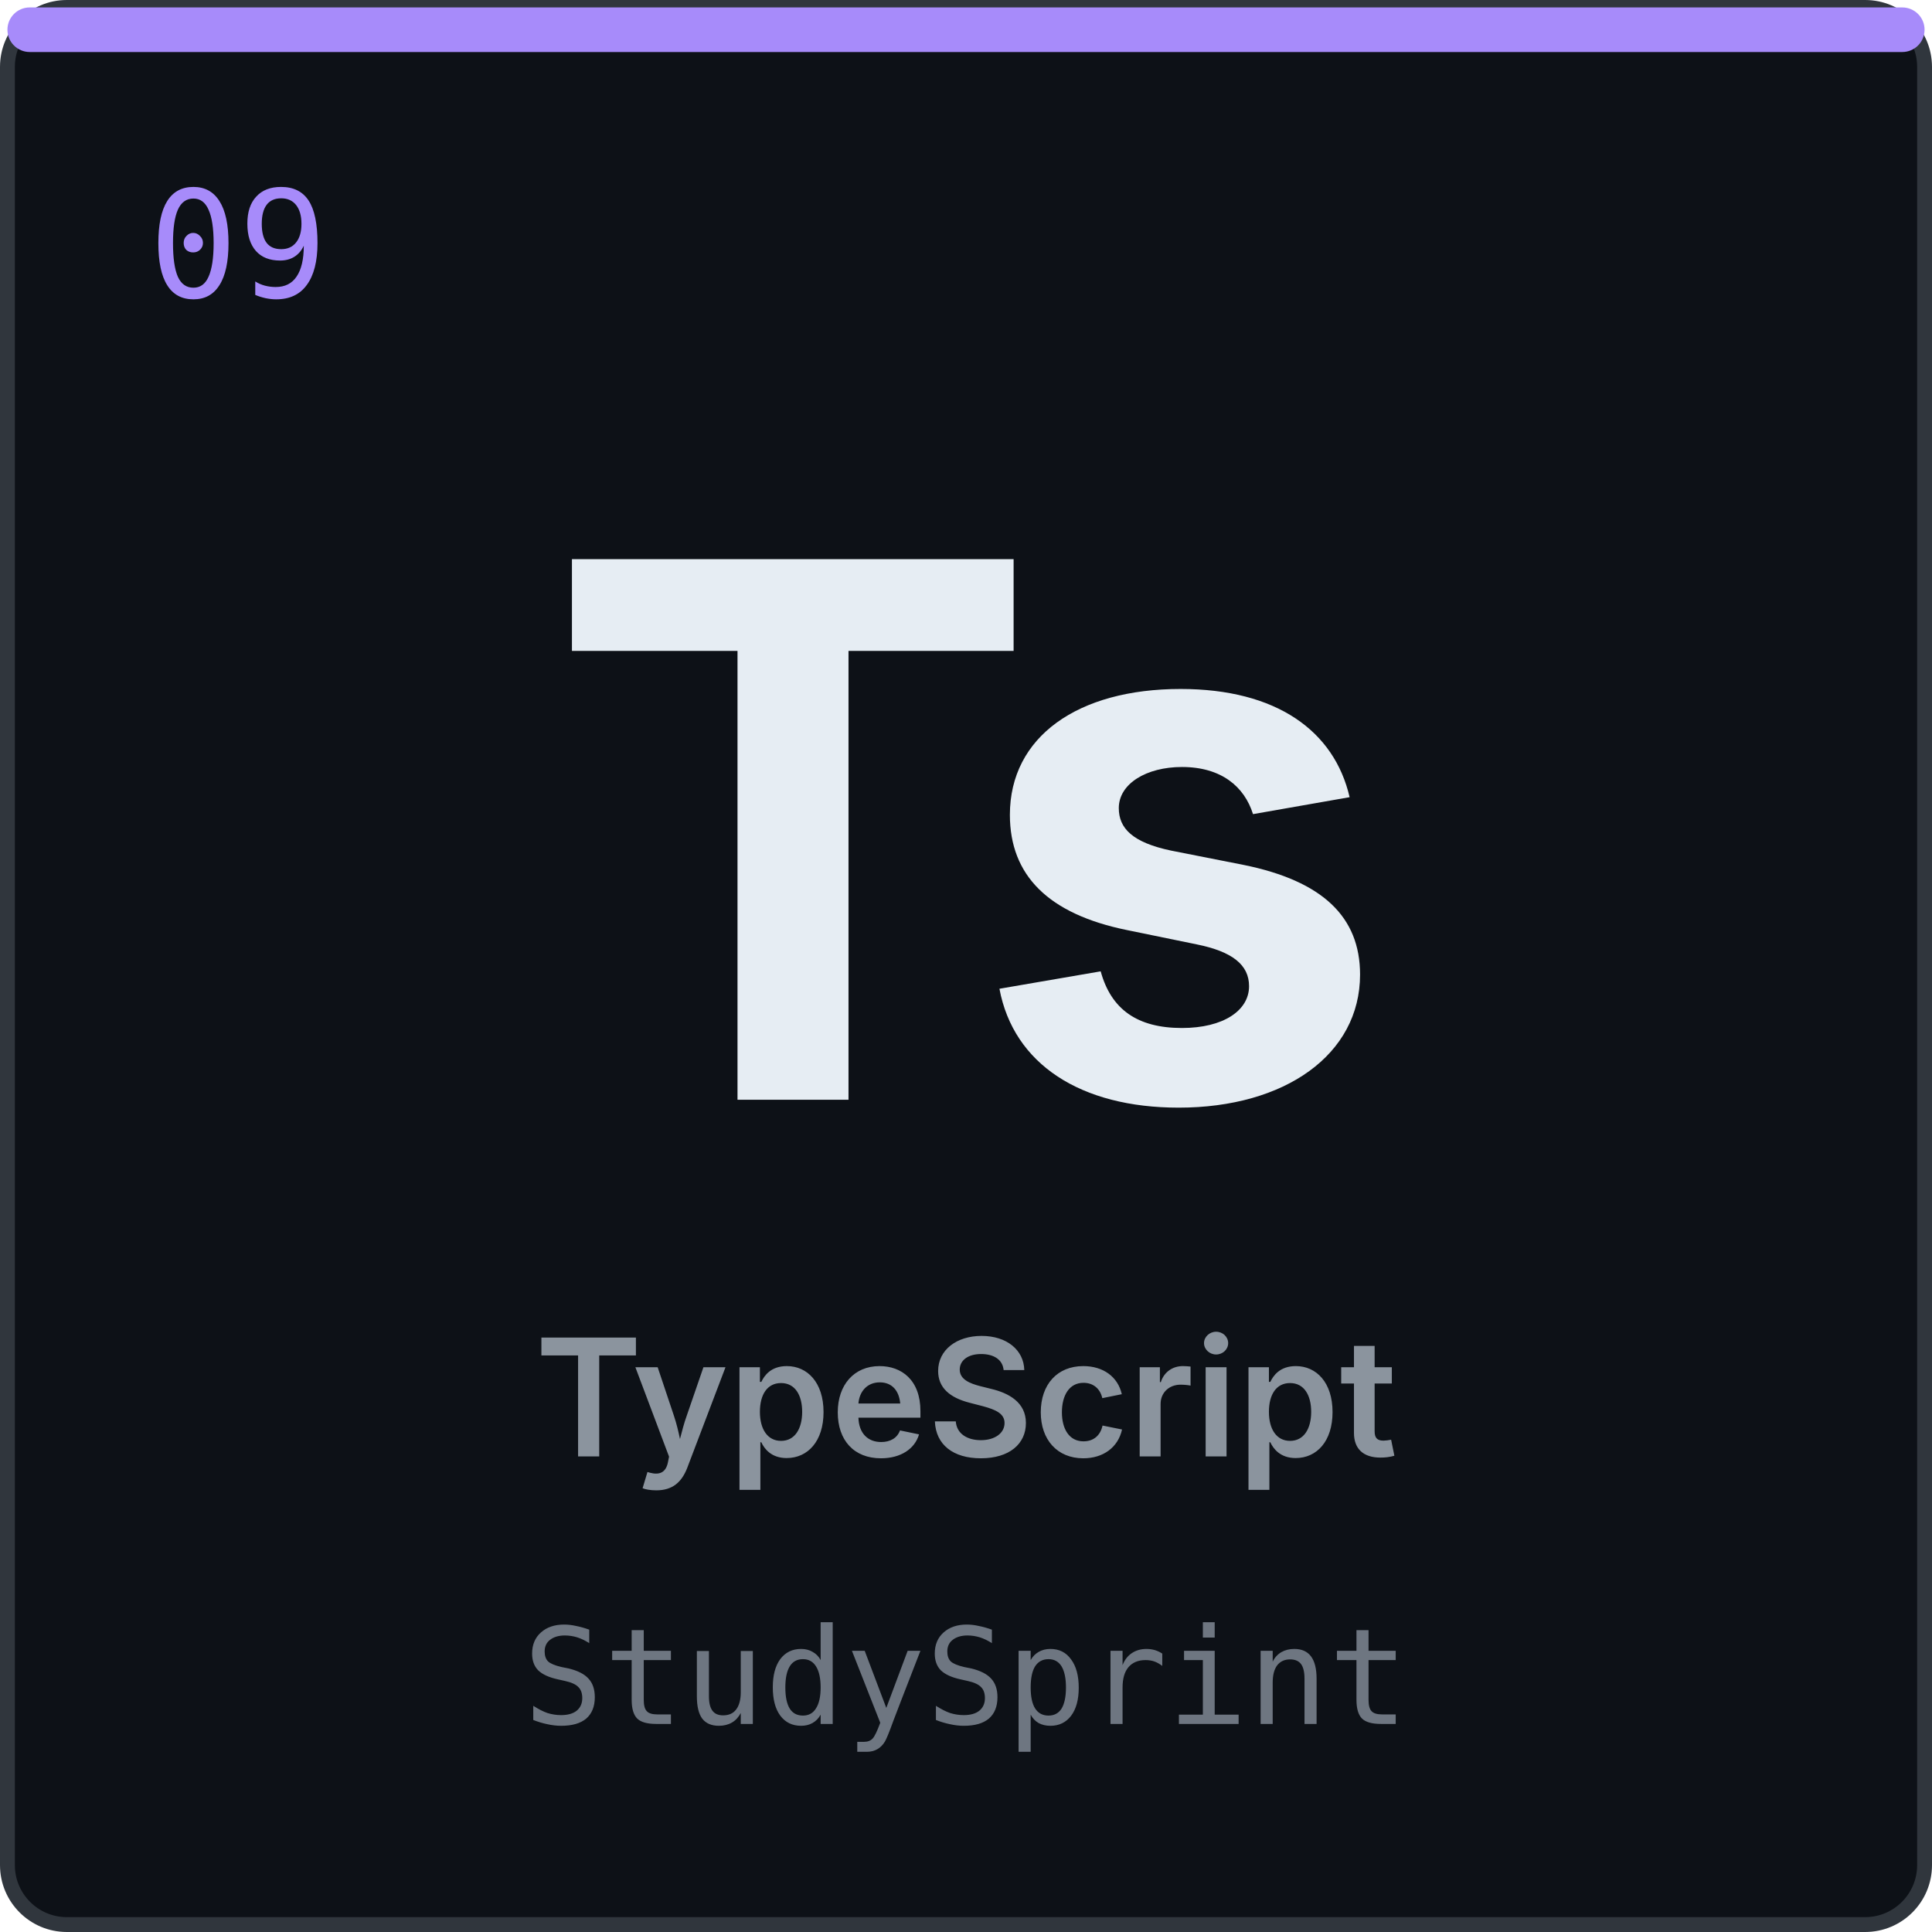
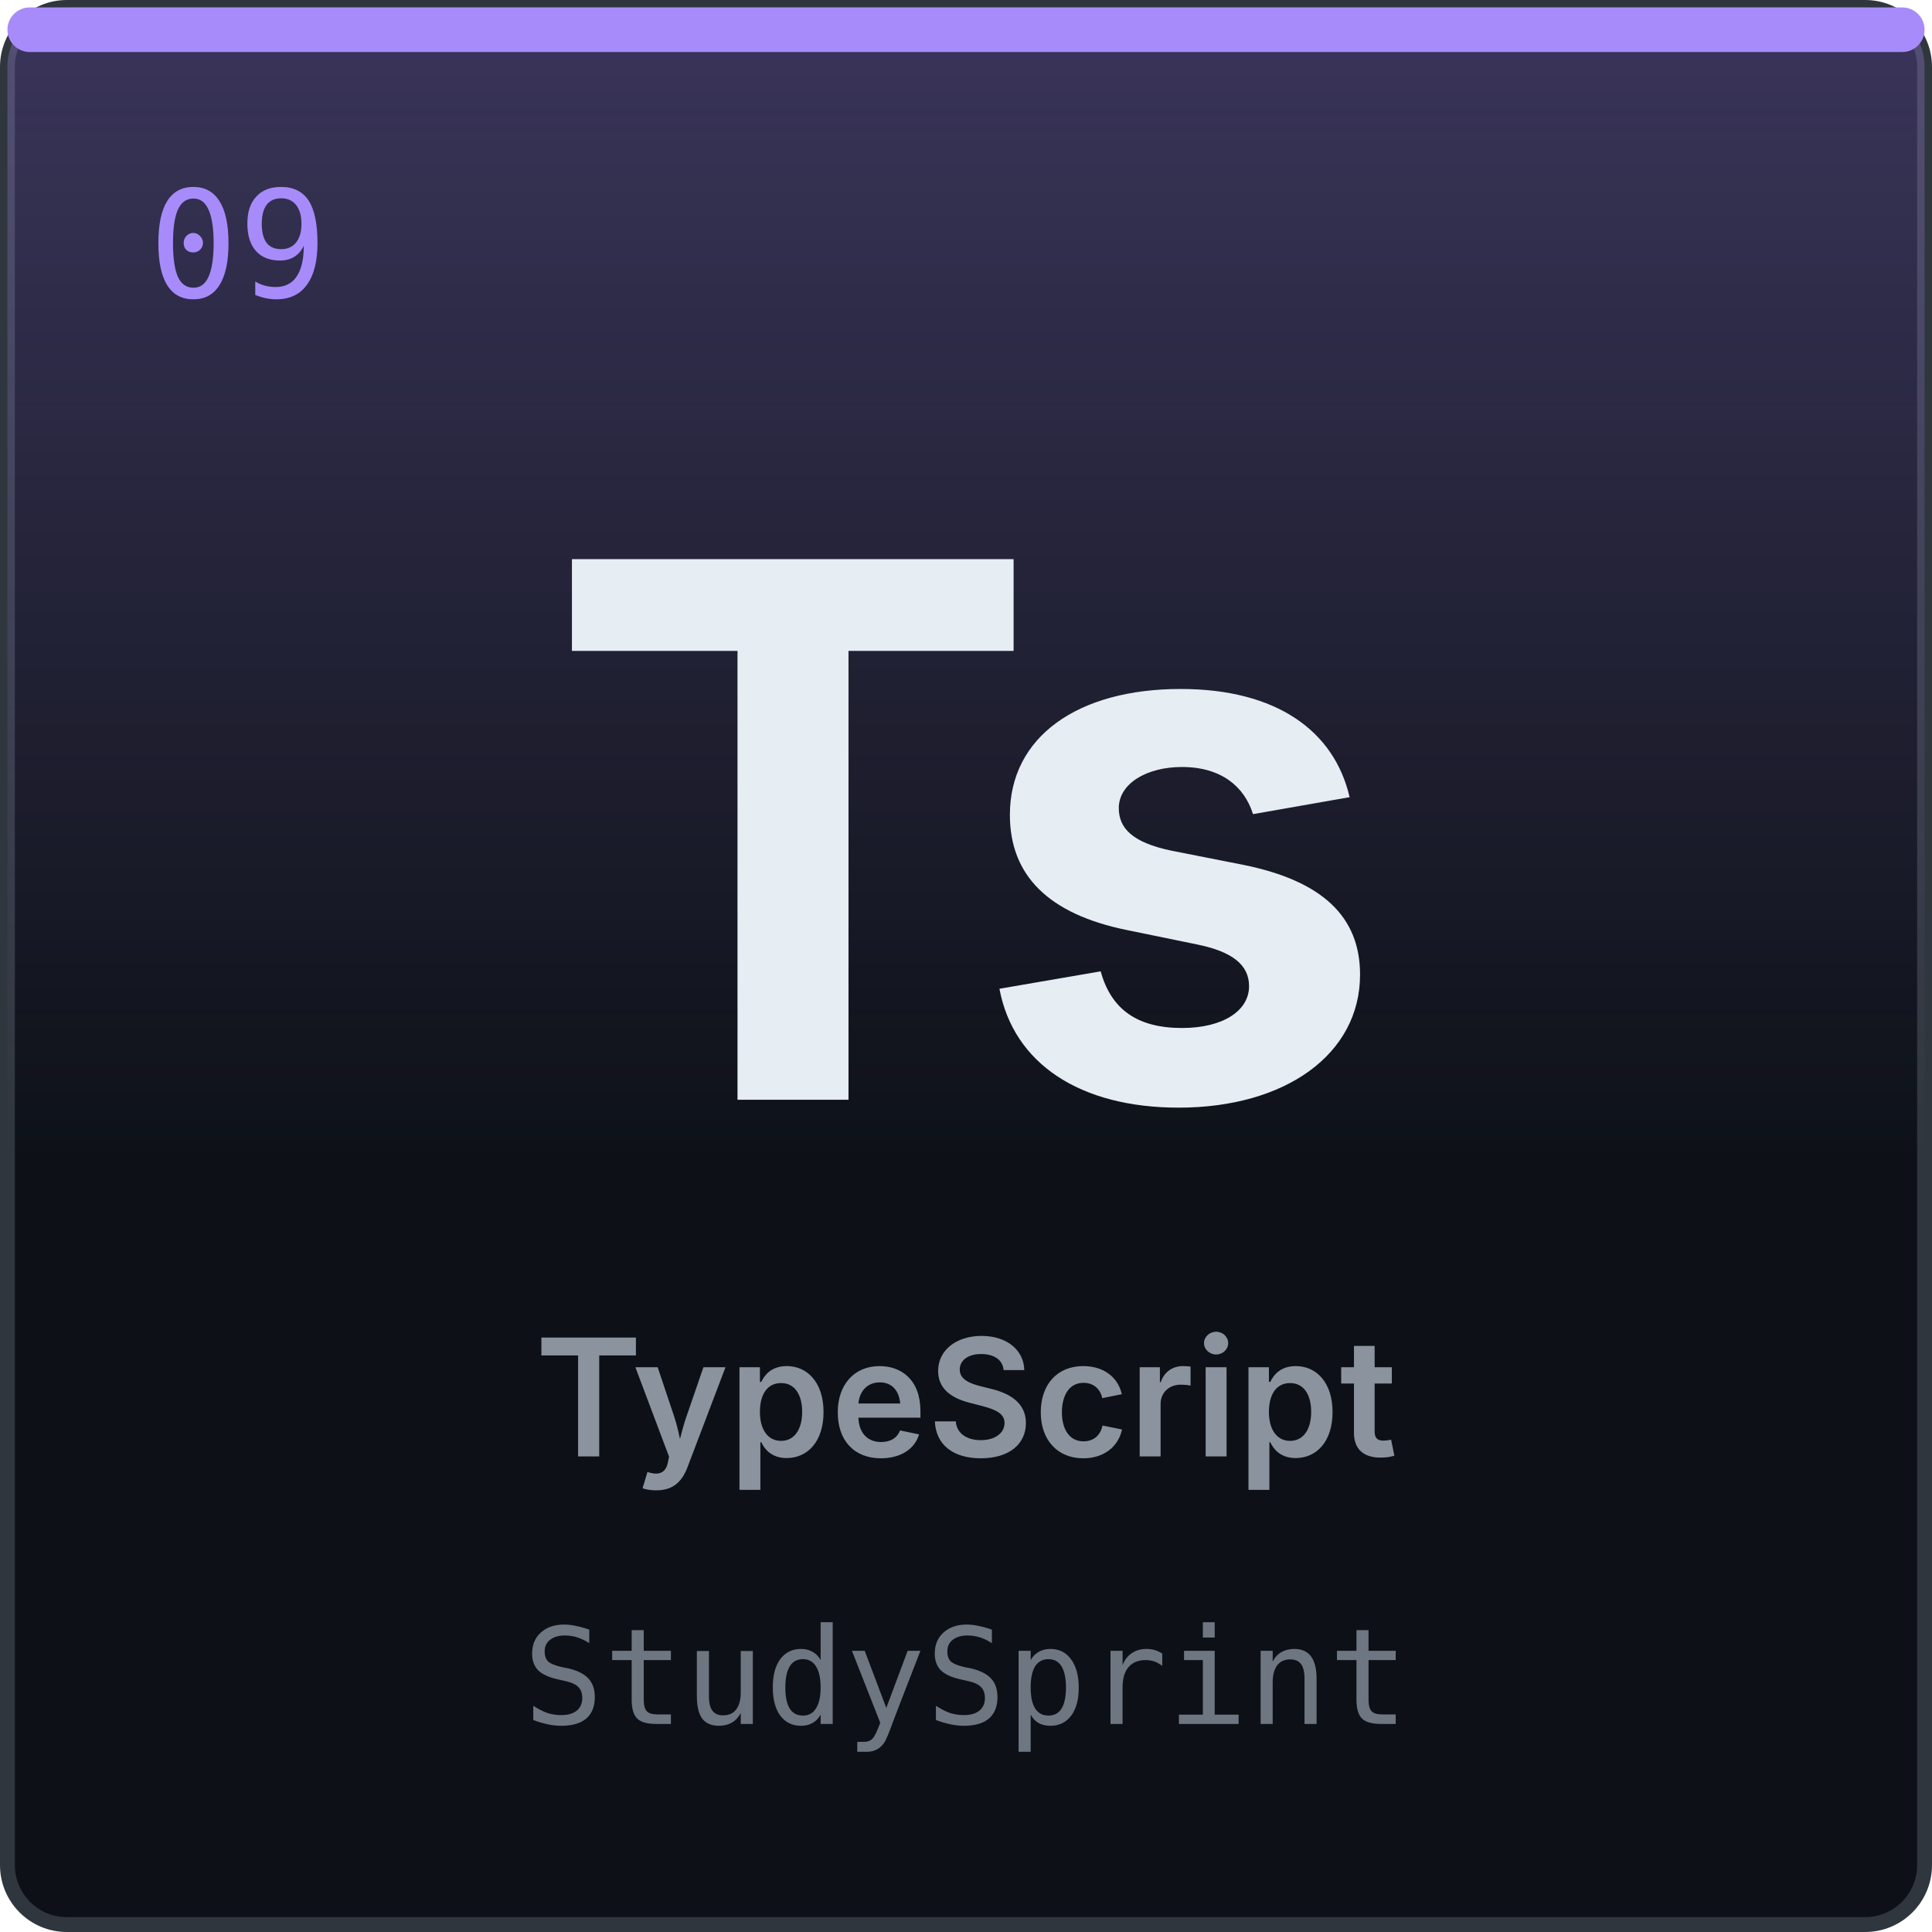
<svg xmlns="http://www.w3.org/2000/svg" width="130" height="130" viewBox="0 0 130 130" role="img" aria-label="09 Ts TypeScript StudySprint">
+   <defs>
+     <linearGradient id="g9" x1="0" y1="0" x2="0" y2="1">
+       <stop offset="0%" stop-color="#a78bfa" stop-opacity="0.3" />
+       <stop offset="60%" stop-color="#a78bfa" stop-opacity="0" />
+     </linearGradient>
+   </defs>
  <g opacity="1">
    <set attributeName="opacity" to="0" begin="0s" />
    <animate attributeName="opacity" from="0" to="1" begin="0.64s" dur="0.55s" fill="freeze" />
    <rect x="0.5" y="0.5" width="129" height="129" rx="4" fill="#0d1117" stroke="#30363d" stroke-width="1" />
+     <rect x="0.5" y="0.5" width="129" height="129" rx="4" fill="url(#g9)" />
    <rect x="0.5" y="0.5" width="129" height="3" rx="1.5" fill="#a78bfa">
      <animate attributeName="opacity" values="1;0.45;1" dur="4s" begin="-1.89s" repeatCount="indefinite" />
    </rect>
    <text x="10" y="20" font-family="ui-monospace, SFMono-Regular, Menlo, monospace" font-size="10" font-weight="500" fill="#a78bfa">09</text>
    <text x="65" y="74" font-family="-apple-system, BlinkMacSystemFont, Inter, system-ui, sans-serif" font-size="50" font-weight="700" fill="#e6edf3" text-anchor="middle" letter-spacing="-1">Ts</text>
    <text x="65" y="98" font-family="-apple-system, BlinkMacSystemFont, Inter, system-ui, sans-serif" font-size="11" font-weight="600" fill="#8b949e" text-anchor="middle">TypeScript</text>
    <text x="65" y="116" font-family="ui-monospace, SFMono-Regular, Menlo, monospace" font-size="9" fill="#6e7681" text-anchor="middle">StudySprint</text>
  </g>
</svg>
